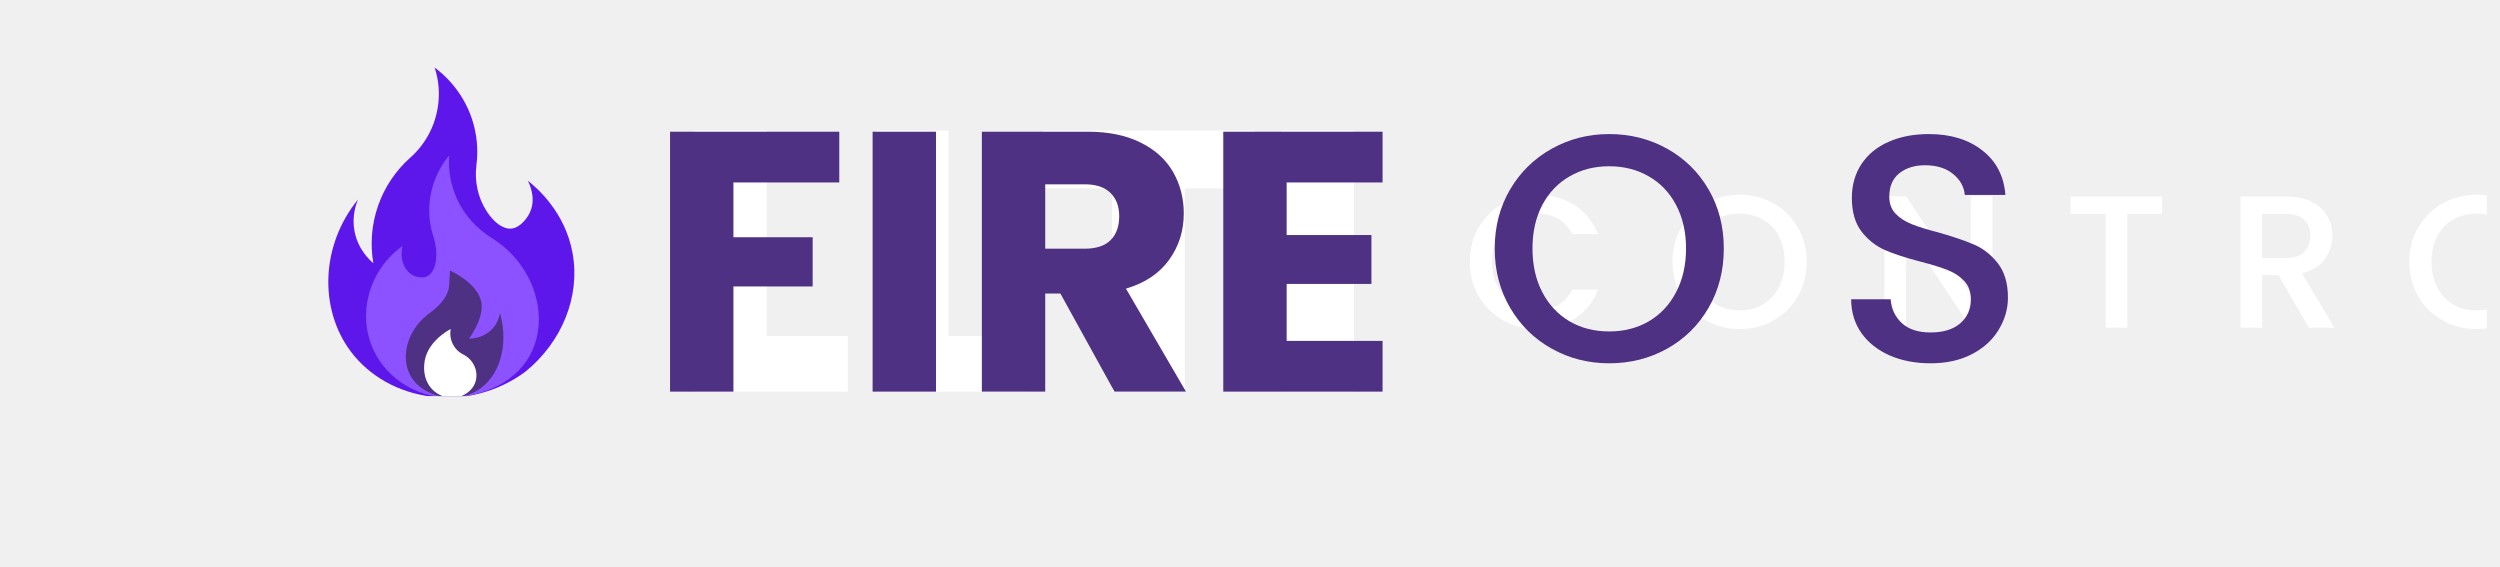
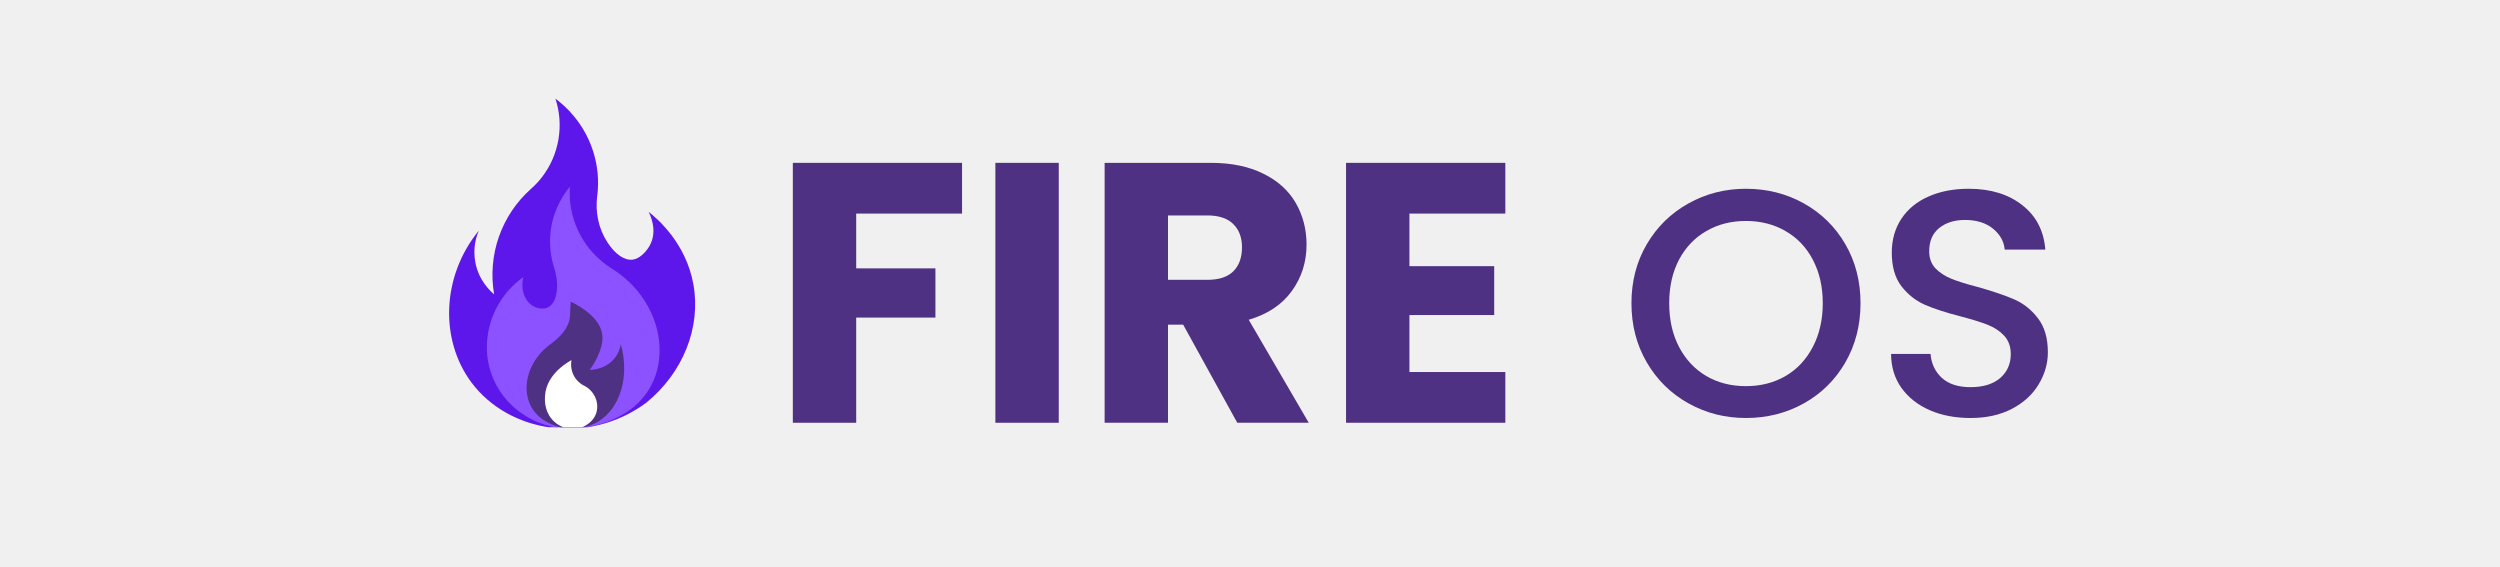
<svg xmlns="http://www.w3.org/2000/svg" width="309" zoomAndPan="magnify" viewBox="0 0 231.75 52.5" height="70" preserveAspectRatio="xMidYMid meet" version="1.0">
  <defs>
    <g />
-     <clipPath id="29a9983830">
-       <rect x="0" width="68" y="0" height="50" />
+     <clipPath id="e7a07317ee">
+       <path d="M 71 3 L 144 3 L 144 52.004 L 71 52.004 Z M 71 3 " clip-rule="nonzero" />
    </clipPath>
-     <clipPath id="6ad6f2571b">
-       <rect x="0" width="74" y="0" height="50" />
+     <clipPath id="11fe5811e2">
+       <rect x="0" width="73" y="0" height="50" />
    </clipPath>
-     <clipPath id="80f58a79d2">
-       <path d="M 30.434 6.258 L 53.465 6.258 L 53.465 36.715 L 30.434 36.715 Z M 30.434 6.258 " clip-rule="nonzero" />
+     <clipPath id="afbc009aa9">
+       <path d="M 41.633 9.141 L 64.664 9.141 L 64.664 39.602 L 41.633 39.602 Z M 41.633 9.141 " clip-rule="nonzero" />
    </clipPath>
-     <clipPath id="0fa8c9edb2">
-       <path d="M 33 14 L 50 14 L 50 36.715 L 33 36.715 Z M 33 14 " clip-rule="nonzero" />
+     <clipPath id="7915d74461">
+       <path d="M 45 17 L 62 17 L 62 39.602 L 45 39.602 Z M 45 17 " clip-rule="nonzero" />
    </clipPath>
-     <clipPath id="fa53538e6c">
-       <path d="M 37 25 L 47 25 L 47 36.715 L 37 36.715 Z M 37 25 " clip-rule="nonzero" />
+     <clipPath id="6fd166e298">
+       <path d="M 48 27 L 58 27 L 58 39.602 L 48 39.602 Z M 48 27 " clip-rule="nonzero" />
    </clipPath>
-     <clipPath id="e9a84b62e4">
-       <path d="M 39 30 L 45 30 L 45 36.715 L 39 36.715 Z M 39 30 " clip-rule="nonzero" />
-     </clipPath>
-     <clipPath id="94ca521741">
-       <path d="M 134 12 L 230.531 12 L 230.531 38 L 134 38 Z M 134 12 " clip-rule="nonzero" />
-     </clipPath>
-     <clipPath id="5a0fe96813">
-       <path d="M 89 6 L 96.531 6 L 96.531 19 L 89 19 Z M 89 6 " clip-rule="nonzero" />
-     </clipPath>
-     <clipPath id="54c7c57230">
-       <rect x="0" width="97" y="0" height="26" />
-     </clipPath>
-     <clipPath id="725548e142">
-       <rect x="0" width="64" y="0" height="44" />
+     <clipPath id="6f91890726">
+       <path d="M 50 33 L 56 33 L 56 39.602 L 50 39.602 Z M 50 33 " clip-rule="nonzero" />
    </clipPath>
  </defs>
-   <g transform="matrix(1, 0, 0, 1, 62, 0)">
-     <g clip-path="url(#29a9983830)">
-       <g fill="#ffffff" fill-opacity="1">
-         <g transform="translate(0.416503, 36.30437)">
-           <g>
-             <path d="M 8.656 -5.156 L 16.172 -5.156 L 16.172 0 L 1.922 0 L 1.922 -24.203 L 8.656 -24.203 Z M 8.656 -5.156 " />
-           </g>
-         </g>
-       </g>
-       <g fill="#ffffff" fill-opacity="1">
-         <g transform="translate(17.27081, 36.30437)">
-           <g>
-             <path d="M 8.656 -5.156 L 16.172 -5.156 L 16.172 0 L 1.922 0 L 1.922 -24.203 L 8.656 -24.203 Z M 8.656 -5.156 " />
-           </g>
-         </g>
-       </g>
-       <g fill="#ffffff" fill-opacity="1">
-         <g transform="translate(34.12512, 36.30437)">
-           <g>
-             <path d="M 20.156 -24.203 L 20.156 -18.844 L 13.703 -18.844 L 13.703 0 L 6.969 0 L 6.969 -18.844 L 0.578 -18.844 L 0.578 -24.203 Z M 20.156 -24.203 " />
-           </g>
-         </g>
-       </g>
-       <g fill="#ffffff" fill-opacity="1">
-         <g transform="translate(54.85833, 36.30437)">
-           <g>
-             <path d="M 8.656 -24.203 L 8.656 0 L 1.922 0 L 1.922 -24.203 Z M 8.656 -24.203 " />
-           </g>
-         </g>
-       </g>
-     </g>
-   </g>
-   <g transform="matrix(1, 0, 0, 1, 59, 0)">
-     <g clip-path="url(#6ad6f2571b)">
-       <g fill="#4e3182" fill-opacity="1">
-         <g transform="translate(0.989157, 36.30437)">
-           <g>
-             <path d="M 17.812 -24.094 L 17.812 -19.391 L 8 -19.391 L 8 -14.312 L 15.344 -14.312 L 15.344 -9.75 L 8 -9.75 L 8 0 L 2.125 0 L 2.125 -24.094 Z M 17.812 -24.094 " />
-           </g>
-         </g>
-       </g>
-       <g fill="#4e3182" fill-opacity="1">
-         <g transform="translate(19.76574, 36.30437)">
-           <g>
-             <path d="M 8 -24.094 L 8 0 L 2.125 0 L 2.125 -24.094 Z M 8 -24.094 " />
-           </g>
-         </g>
-       </g>
-       <g fill="#4e3182" fill-opacity="1">
-         <g transform="translate(29.89205, 36.30437)">
-           <g>
-             <path d="M 14.422 0 L 9.406 -9.094 L 8 -9.094 L 8 0 L 2.125 0 L 2.125 -24.094 L 11.984 -24.094 C 13.879 -24.094 15.492 -23.758 16.828 -23.094 C 18.172 -22.438 19.176 -21.531 19.844 -20.375 C 20.508 -19.219 20.844 -17.93 20.844 -16.516 C 20.844 -14.91 20.391 -13.477 19.484 -12.219 C 18.578 -10.957 17.242 -10.066 15.484 -9.547 L 21.047 0 Z M 8 -13.25 L 11.641 -13.25 C 12.711 -13.25 13.516 -13.508 14.047 -14.031 C 14.586 -14.562 14.859 -15.305 14.859 -16.266 C 14.859 -17.18 14.586 -17.898 14.047 -18.422 C 13.516 -18.953 12.711 -19.219 11.641 -19.219 L 8 -19.219 Z M 8 -13.25 " />
-           </g>
-         </g>
-       </g>
-       <g fill="#4e3182" fill-opacity="1">
-         <g transform="translate(52.27295, 36.30437)">
-           <g>
-             <path d="M 8 -19.391 L 8 -14.516 L 15.859 -14.516 L 15.859 -9.984 L 8 -9.984 L 8 -4.703 L 16.891 -4.703 L 16.891 0 L 2.125 0 L 2.125 -24.094 L 16.891 -24.094 L 16.891 -19.391 Z M 8 -19.391 " />
-           </g>
-         </g>
-       </g>
-     </g>
-   </g>
-   <g clip-path="url(#80f58a79d2)">
-     <path fill="#5e17eb" d="M 48.707 34.453 C 43.344 38.418 35.996 37.262 32.492 32.551 C 29.559 28.605 29.738 22.734 33.18 18.504 C 33.004 18.93 32.594 20.059 32.871 21.473 C 33.203 23.145 34.277 24.117 34.609 24.395 C 34.453 23.5 34.414 22.602 34.488 21.699 C 34.566 20.793 34.754 19.914 35.055 19.055 C 35.352 18.199 35.758 17.395 36.262 16.641 C 36.77 15.887 37.359 15.211 38.039 14.609 C 38.41 14.281 38.746 13.922 39.047 13.527 C 39.84 12.492 40.348 11.332 40.566 10.047 C 40.789 8.762 40.695 7.496 40.289 6.258 C 40.984 6.773 42.855 8.301 43.762 11.059 C 44.215 12.449 44.348 13.867 44.164 15.312 C 43.977 16.797 44.293 18.312 45.105 19.57 C 45.816 20.676 46.68 21.266 47.422 21.188 C 48.297 21.094 48.91 20.082 48.988 19.949 C 49.875 18.453 48.965 16.816 48.918 16.742 C 49.73 17.379 52.387 19.633 53.078 23.469 C 53.805 27.488 52.102 31.691 48.707 34.453 Z M 48.707 34.453 " fill-opacity="1" fill-rule="nonzero" />
-   </g>
-   <g clip-path="url(#0fa8c9edb2)">
-     <path fill="#8c52ff" d="M 42.391 36.828 C 39.047 37.105 35.906 35.285 34.586 32.355 C 33.105 29.062 34.215 25.02 37.309 22.809 C 37.039 23.996 37.465 25.09 38.27 25.516 C 38.312 25.539 39.016 25.898 39.594 25.613 C 40.426 25.203 40.762 23.59 40.098 21.672 C 39.781 20.57 39.711 19.449 39.883 18.316 C 40.18 16.34 41.156 14.996 41.637 14.414 C 41.539 15.812 41.781 17.152 42.359 18.43 C 43.336 20.57 44.961 21.68 45.613 22.078 C 49.598 24.605 50.941 29.395 49.199 32.789 C 47.297 36.492 42.594 36.82 42.391 36.828 Z M 42.391 36.828 " fill-opacity="1" fill-rule="nonzero" />
-   </g>
-   <g clip-path="url(#fa53538e6c)">
-     <path fill="#4e3182" d="M 42.555 36.793 C 41.523 36.938 40.469 36.766 39.555 36.266 C 38.984 35.957 38.387 35.48 38.008 34.746 C 37.094 32.98 37.801 30.414 39.953 28.93 C 41.195 27.988 41.543 27.172 41.621 26.59 C 41.621 26.59 41.656 26.352 41.711 25.082 C 41.711 25.078 44.352 26.238 44.629 28.086 C 44.852 29.586 43.488 31.371 43.477 31.398 C 43.684 31.398 44.918 31.359 45.746 30.363 C 46.164 29.855 46.297 29.316 46.348 29.023 C 47.203 32.039 46.281 34.953 44.27 36.188 C 43.695 36.539 43.098 36.715 42.555 36.793 Z M 42.555 36.793 " fill-opacity="1" fill-rule="nonzero" />
-   </g>
-   <g clip-path="url(#e9a84b62e4)">
-     <path fill="#ffffff" d="M 41.227 36.781 C 41.434 36.84 42.152 37.023 42.922 36.652 C 43.09 36.574 43.797 36.199 44.055 35.461 C 44.387 34.523 43.965 33.422 43.023 32.902 C 42.801 32.801 42.602 32.664 42.422 32.496 C 42.246 32.328 42.102 32.133 41.988 31.914 C 41.875 31.699 41.801 31.469 41.766 31.227 C 41.73 30.984 41.738 30.742 41.781 30.5 C 41.605 30.59 39.48 31.707 39.328 33.762 C 39.305 34.066 39.23 35.082 39.922 35.926 C 40.27 36.348 40.703 36.633 41.227 36.781 Z M 41.227 36.781 " fill-opacity="1" fill-rule="nonzero" />
-   </g>
-   <g clip-path="url(#94ca521741)">
-     <g transform="matrix(1, 0, 0, 1, 134, 12)">
-       <g clip-path="url(#54c7c57230)">
-         <g fill="#ffffff" fill-opacity="1">
-           <g transform="translate(1.613702, 18.38008)">
+   <g clip-path="url(#e7a07317ee)">
+     <g transform="matrix(1, 0, 0, 1, 71, 3)">
+       <g clip-path="url(#11fe5811e2)">
+         <g fill="#4e3182" fill-opacity="1">
+           <g transform="translate(0.370005, 36.18971)">
            <g>
-               <path d="M 0.641 -6.109 C 0.641 -7.305 0.914 -8.375 1.469 -9.312 C 2.031 -10.258 2.785 -11 3.734 -11.531 C 4.691 -12.062 5.734 -12.328 6.859 -12.328 C 8.16 -12.328 9.316 -12.008 10.328 -11.375 C 11.336 -10.738 12.07 -9.836 12.531 -8.672 L 10.125 -8.672 C 9.812 -9.316 9.375 -9.797 8.812 -10.109 C 8.25 -10.422 7.598 -10.578 6.859 -10.578 C 6.055 -10.578 5.336 -10.395 4.703 -10.031 C 4.078 -9.676 3.586 -9.16 3.234 -8.484 C 2.879 -7.805 2.703 -7.016 2.703 -6.109 C 2.703 -5.211 2.879 -4.426 3.234 -3.75 C 3.586 -3.07 4.078 -2.547 4.703 -2.172 C 5.336 -1.805 6.055 -1.625 6.859 -1.625 C 7.598 -1.625 8.25 -1.781 8.812 -2.094 C 9.375 -2.414 9.812 -2.895 10.125 -3.531 L 12.531 -3.531 C 12.07 -2.363 11.336 -1.461 10.328 -0.828 C 9.316 -0.203 8.16 0.109 6.859 0.109 C 5.723 0.109 4.68 -0.156 3.734 -0.688 C 2.785 -1.219 2.031 -1.957 1.469 -2.906 C 0.914 -3.852 0.641 -4.922 0.641 -6.109 Z M 0.641 -6.109 " />
+               <path d="M 17.812 -24.094 L 17.812 -19.391 L 8 -19.391 L 8 -14.312 L 15.344 -14.312 L 15.344 -9.75 L 8 -9.75 L 8 0 L 2.125 0 L 2.125 -24.094 Z M 17.812 -24.094 " />
            </g>
          </g>
        </g>
-         <g fill="#ffffff" fill-opacity="1">
-           <g transform="translate(20.40088, 18.38008)">
+         <g fill="#4e3182" fill-opacity="1">
+           <g transform="translate(19.14659, 36.18971)">
            <g>
-               <path d="M 6.859 0.125 C 5.734 0.125 4.691 -0.141 3.734 -0.672 C 2.785 -1.203 2.031 -1.941 1.469 -2.891 C 0.914 -3.848 0.641 -4.922 0.641 -6.109 C 0.641 -7.305 0.914 -8.375 1.469 -9.312 C 2.031 -10.258 2.785 -11 3.734 -11.531 C 4.691 -12.062 5.734 -12.328 6.859 -12.328 C 8.004 -12.328 9.051 -12.062 10 -11.531 C 10.957 -11 11.707 -10.258 12.25 -9.312 C 12.801 -8.375 13.078 -7.305 13.078 -6.109 C 13.078 -4.922 12.801 -3.848 12.25 -2.891 C 11.707 -1.941 10.957 -1.203 10 -0.672 C 9.051 -0.141 8.004 0.125 6.859 0.125 Z M 6.859 -1.609 C 7.672 -1.609 8.391 -1.789 9.016 -2.156 C 9.648 -2.531 10.145 -3.055 10.5 -3.734 C 10.852 -4.422 11.031 -5.211 11.031 -6.109 C 11.031 -7.016 10.852 -7.805 10.5 -8.484 C 10.145 -9.16 9.648 -9.676 9.016 -10.031 C 8.391 -10.395 7.672 -10.578 6.859 -10.578 C 6.055 -10.578 5.336 -10.395 4.703 -10.031 C 4.078 -9.676 3.586 -9.16 3.234 -8.484 C 2.879 -7.805 2.703 -7.016 2.703 -6.109 C 2.703 -5.211 2.879 -4.422 3.234 -3.734 C 3.586 -3.055 4.078 -2.531 4.703 -2.156 C 5.336 -1.789 6.055 -1.609 6.859 -1.609 Z M 6.859 -1.609 " />
+               <path d="M 8 -24.094 L 8 0 L 2.125 0 L 2.125 -24.094 Z M 8 -24.094 " />
            </g>
          </g>
        </g>
-         <g fill="#ffffff" fill-opacity="1">
-           <g transform="translate(39.38066, 18.38008)">
+         <g fill="#4e3182" fill-opacity="1">
+           <g transform="translate(29.2729, 36.18971)">
            <g>
-               <path d="M 11.312 0 L 9.312 0 L 3.312 -9.094 L 3.312 0 L 1.312 0 L 1.312 -12.188 L 3.312 -12.188 L 9.312 -3.125 L 9.312 -12.188 L 11.312 -12.188 Z M 11.312 0 " />
+               <path d="M 14.422 0 L 9.406 -9.094 L 8 -9.094 L 8 0 L 2.125 0 L 2.125 -24.094 L 11.984 -24.094 C 13.879 -24.094 15.492 -23.758 16.828 -23.094 C 18.172 -22.438 19.176 -21.531 19.844 -20.375 C 20.508 -19.219 20.844 -17.93 20.844 -16.516 C 20.844 -14.91 20.391 -13.477 19.484 -12.219 C 18.578 -10.957 17.242 -10.066 15.484 -9.547 L 21.047 0 Z M 8 -13.25 L 11.641 -13.25 C 12.711 -13.25 13.516 -13.508 14.047 -14.031 C 14.586 -14.562 14.859 -15.305 14.859 -16.266 C 14.859 -17.18 14.586 -17.898 14.047 -18.422 C 13.516 -18.953 12.711 -19.219 11.641 -19.219 L 8 -19.219 Z M 8 -13.25 " />
            </g>
          </g>
        </g>
-         <g fill="#ffffff" fill-opacity="1">
-           <g transform="translate(57.25736, 18.38008)">
+         <g fill="#4e3182" fill-opacity="1">
+           <g transform="translate(51.6538, 36.18971)">
            <g>
-               <path d="M 9.172 -12.172 L 9.172 -10.547 L 5.938 -10.547 L 5.938 0 L 3.938 0 L 3.938 -10.547 L 0.688 -10.547 L 0.688 -12.172 Z M 9.172 -12.172 " />
-             </g>
-           </g>
-         </g>
-         <g fill="#ffffff" fill-opacity="1">
-           <g transform="translate(72.38515, 18.38008)">
-             <g>
-               <path d="M 7.641 0 L 4.828 -4.875 L 3.312 -4.875 L 3.312 0 L 1.312 0 L 1.312 -12.172 L 5.516 -12.172 C 6.453 -12.172 7.242 -12.004 7.891 -11.672 C 8.535 -11.348 9.02 -10.91 9.344 -10.359 C 9.664 -9.816 9.828 -9.207 9.828 -8.531 C 9.828 -7.738 9.594 -7.016 9.125 -6.359 C 8.664 -5.711 7.957 -5.273 7 -5.047 L 10.016 0 Z M 3.312 -6.469 L 5.516 -6.469 C 6.266 -6.469 6.828 -6.648 7.203 -7.016 C 7.586 -7.391 7.781 -7.895 7.781 -8.531 C 7.781 -9.156 7.594 -9.645 7.219 -10 C 6.844 -10.363 6.273 -10.547 5.516 -10.547 L 3.312 -10.547 Z M 3.312 -6.469 " />
-             </g>
-           </g>
-         </g>
-         <g clip-path="url(#5a0fe96813)">
-           <g fill="#ffffff" fill-opacity="1">
-             <g transform="translate(88.70357, 18.38008)">
-               <g>
-                 <path d="M 6.859 0.125 C 5.734 0.125 4.691 -0.141 3.734 -0.672 C 2.785 -1.203 2.031 -1.941 1.469 -2.891 C 0.914 -3.848 0.641 -4.922 0.641 -6.109 C 0.641 -7.305 0.914 -8.375 1.469 -9.312 C 2.031 -10.258 2.785 -11 3.734 -11.531 C 4.691 -12.062 5.734 -12.328 6.859 -12.328 C 8.004 -12.328 9.051 -12.062 10 -11.531 C 10.957 -11 11.707 -10.258 12.25 -9.312 C 12.801 -8.375 13.078 -7.305 13.078 -6.109 C 13.078 -4.922 12.801 -3.848 12.25 -2.891 C 11.707 -1.941 10.957 -1.203 10 -0.672 C 9.051 -0.141 8.004 0.125 6.859 0.125 Z M 6.859 -1.609 C 7.672 -1.609 8.391 -1.789 9.016 -2.156 C 9.648 -2.531 10.145 -3.055 10.5 -3.734 C 10.852 -4.422 11.031 -5.211 11.031 -6.109 C 11.031 -7.016 10.852 -7.805 10.5 -8.484 C 10.145 -9.16 9.648 -9.676 9.016 -10.031 C 8.391 -10.395 7.672 -10.578 6.859 -10.578 C 6.055 -10.578 5.336 -10.395 4.703 -10.031 C 4.078 -9.676 3.586 -9.16 3.234 -8.484 C 2.879 -7.805 2.703 -7.016 2.703 -6.109 C 2.703 -5.211 2.879 -4.422 3.234 -3.734 C 3.586 -3.055 4.078 -2.531 4.703 -2.156 C 5.336 -1.789 6.055 -1.609 6.859 -1.609 Z M 6.859 -1.609 " />
-               </g>
+               <path d="M 8 -19.391 L 8 -14.516 L 15.859 -14.516 L 15.859 -9.984 L 8 -9.984 L 8 -4.703 L 16.891 -4.703 L 16.891 0 L 2.125 0 L 2.125 -24.094 L 16.891 -24.094 L 16.891 -19.391 Z M 8 -19.391 " />
            </g>
          </g>
        </g>
      </g>
    </g>
  </g>
-   <g transform="matrix(1, 0, 0, 1, 136, 3)">
-     <g clip-path="url(#725548e142)">
-       <g fill="#4e3182" fill-opacity="1">
-         <g transform="translate(1.451999, 30.47511)">
-           <g>
-             <path d="M 11.719 0.203 C 9.789 0.203 8.016 -0.25 6.391 -1.156 C 4.766 -2.062 3.477 -3.328 2.531 -4.953 C 1.582 -6.578 1.109 -8.406 1.109 -10.438 C 1.109 -12.469 1.582 -14.289 2.531 -15.906 C 3.477 -17.52 4.766 -18.781 6.391 -19.688 C 8.016 -20.594 9.789 -21.047 11.719 -21.047 C 13.676 -21.047 15.469 -20.594 17.094 -19.688 C 18.719 -18.781 20 -17.52 20.938 -15.906 C 21.875 -14.289 22.344 -12.469 22.344 -10.438 C 22.344 -8.406 21.875 -6.578 20.938 -4.953 C 20 -3.328 18.719 -2.062 17.094 -1.156 C 15.469 -0.25 13.676 0.203 11.719 0.203 Z M 11.719 -2.75 C 13.094 -2.75 14.316 -3.062 15.391 -3.688 C 16.473 -4.32 17.316 -5.223 17.922 -6.391 C 18.535 -7.555 18.844 -8.906 18.844 -10.438 C 18.844 -11.969 18.535 -13.312 17.922 -14.469 C 17.316 -15.625 16.473 -16.508 15.391 -17.125 C 14.316 -17.75 13.094 -18.062 11.719 -18.062 C 10.344 -18.062 9.117 -17.75 8.047 -17.125 C 6.973 -16.508 6.129 -15.625 5.516 -14.469 C 4.91 -13.312 4.609 -11.969 4.609 -10.438 C 4.609 -8.906 4.91 -7.555 5.516 -6.391 C 6.129 -5.223 6.973 -4.32 8.047 -3.688 C 9.117 -3.062 10.344 -2.75 11.719 -2.75 Z M 11.719 -2.75 " />
-           </g>
-         </g>
+   <g clip-path="url(#afbc009aa9)">
+     <path fill="#5e17eb" d="M 59.902 37.336 C 54.539 41.301 47.195 40.148 43.691 35.438 C 40.758 31.488 40.934 25.617 44.379 21.387 C 44.199 21.816 43.789 22.941 44.07 24.359 C 44.398 26.031 45.473 27.004 45.805 27.281 C 45.652 26.387 45.609 25.488 45.688 24.582 C 45.762 23.68 45.949 22.797 46.25 21.941 C 46.551 21.086 46.953 20.281 47.457 19.527 C 47.965 18.773 48.559 18.094 49.238 17.492 C 49.609 17.164 49.945 16.805 50.246 16.414 C 51.039 15.379 51.543 14.215 51.766 12.93 C 51.984 11.645 51.891 10.383 51.488 9.145 C 52.18 9.656 54.051 11.188 54.957 13.945 C 55.41 15.332 55.547 16.75 55.359 18.199 C 55.172 19.684 55.488 21.199 56.301 22.453 C 57.012 23.562 57.875 24.148 58.617 24.07 C 59.492 23.98 60.109 22.969 60.188 22.836 C 61.074 21.34 60.16 19.703 60.117 19.629 C 60.926 20.262 63.582 22.516 64.277 26.355 C 65.004 30.375 63.297 34.578 59.902 37.336 Z M 59.902 37.336 " fill-opacity="1" fill-rule="nonzero" />
+   </g>
+   <g clip-path="url(#7915d74461)">
+     <path fill="#8c52ff" d="M 53.586 39.715 C 50.242 39.992 47.102 38.172 45.785 35.242 C 44.301 31.949 45.41 27.902 48.504 25.695 C 48.238 26.883 48.66 27.973 49.465 28.398 C 49.512 28.426 50.211 28.785 50.793 28.496 C 51.621 28.09 51.957 26.477 51.293 24.559 C 50.98 23.453 50.91 22.336 51.078 21.199 C 51.375 19.223 52.352 17.883 52.832 17.301 C 52.734 18.699 52.977 20.039 53.559 21.312 C 54.535 23.457 56.156 24.562 56.809 24.961 C 60.793 27.492 62.141 32.281 60.395 35.676 C 58.492 39.379 53.789 39.703 53.586 39.715 Z M 53.586 39.715 " fill-opacity="1" fill-rule="nonzero" />
+   </g>
+   <g clip-path="url(#6fd166e298)">
+     <path fill="#4e3182" d="M 53.75 39.676 C 52.719 39.824 51.664 39.648 50.75 39.152 C 50.184 38.844 49.582 38.367 49.203 37.633 C 48.289 35.867 48.996 33.301 51.152 31.816 C 52.391 30.875 52.738 30.059 52.816 29.477 C 52.816 29.477 52.852 29.238 52.906 27.965 C 52.91 27.965 55.551 29.121 55.824 30.969 C 56.047 32.469 54.688 34.258 54.672 34.285 C 54.879 34.281 56.117 34.246 56.941 33.246 C 57.363 32.742 57.496 32.203 57.547 31.906 C 58.398 34.926 57.477 37.84 55.465 39.074 C 54.891 39.426 54.297 39.598 53.75 39.676 Z M 53.75 39.676 " fill-opacity="1" fill-rule="nonzero" />
+   </g>
+   <g clip-path="url(#6f91890726)">
+     <path fill="#ffffff" d="M 52.426 39.668 C 52.629 39.723 53.352 39.906 54.121 39.539 C 54.285 39.457 54.992 39.086 55.254 38.344 C 55.582 37.406 55.16 36.309 54.219 35.789 C 53.996 35.688 53.797 35.551 53.621 35.383 C 53.441 35.211 53.297 35.02 53.184 34.801 C 53.074 34.582 53 34.352 52.965 34.109 C 52.93 33.867 52.934 33.625 52.98 33.387 C 52.805 33.477 50.676 34.594 50.527 36.648 C 50.5 36.949 50.43 37.965 51.117 38.812 C 51.465 39.234 51.898 39.52 52.426 39.668 Z M 52.426 39.668 " fill-opacity="1" fill-rule="nonzero" />
+   </g>
+   <g fill="#4e3182" fill-opacity="1">
+     <g transform="translate(150.1265, 38.54571)">
+       <g>
+         <path d="M 11.719 0.203 C 9.789 0.203 8.016 -0.25 6.391 -1.156 C 4.766 -2.062 3.477 -3.328 2.531 -4.953 C 1.582 -6.578 1.109 -8.406 1.109 -10.438 C 1.109 -12.469 1.582 -14.289 2.531 -15.906 C 3.477 -17.52 4.766 -18.781 6.391 -19.688 C 8.016 -20.594 9.789 -21.047 11.719 -21.047 C 13.676 -21.047 15.469 -20.594 17.094 -19.688 C 18.719 -18.781 20 -17.52 20.938 -15.906 C 21.875 -14.289 22.344 -12.469 22.344 -10.438 C 22.344 -8.406 21.875 -6.578 20.938 -4.953 C 20 -3.328 18.719 -2.062 17.094 -1.156 C 15.469 -0.25 13.676 0.203 11.719 0.203 Z M 11.719 -2.75 C 13.094 -2.75 14.316 -3.062 15.391 -3.688 C 16.473 -4.32 17.316 -5.223 17.922 -6.391 C 18.535 -7.555 18.844 -8.906 18.844 -10.438 C 18.844 -11.969 18.535 -13.312 17.922 -14.469 C 17.316 -15.625 16.473 -16.508 15.391 -17.125 C 14.316 -17.75 13.094 -18.062 11.719 -18.062 C 10.344 -18.062 9.117 -17.75 8.047 -17.125 C 6.973 -16.508 6.129 -15.625 5.516 -14.469 C 4.91 -13.312 4.609 -11.969 4.609 -10.438 C 4.609 -8.906 4.91 -7.555 5.516 -6.391 C 6.129 -5.223 6.973 -4.32 8.047 -3.688 C 9.117 -3.062 10.344 -2.75 11.719 -2.75 Z M 11.719 -2.75 " />
      </g>
-       <g fill="#4e3182" fill-opacity="1">
-         <g transform="translate(33.86985, 30.47511)">
-           <g>
-             <path d="M 9.094 0.203 C 7.695 0.203 6.441 -0.035 5.328 -0.516 C 4.211 -1.004 3.332 -1.695 2.688 -2.594 C 2.051 -3.5 1.734 -4.547 1.734 -5.734 L 5.391 -5.734 C 5.461 -4.836 5.812 -4.098 6.438 -3.516 C 7.07 -2.941 7.957 -2.656 9.094 -2.656 C 10.27 -2.656 11.188 -2.938 11.844 -3.5 C 12.5 -4.07 12.828 -4.812 12.828 -5.719 C 12.828 -6.414 12.625 -6.984 12.219 -7.422 C 11.812 -7.859 11.301 -8.195 10.688 -8.438 C 10.082 -8.676 9.242 -8.938 8.172 -9.219 C 6.805 -9.57 5.703 -9.93 4.859 -10.297 C 4.016 -10.672 3.289 -11.242 2.688 -12.016 C 2.094 -12.797 1.797 -13.832 1.797 -15.125 C 1.797 -16.32 2.094 -17.367 2.688 -18.266 C 3.289 -19.172 4.129 -19.859 5.203 -20.328 C 6.273 -20.805 7.52 -21.047 8.938 -21.047 C 10.957 -21.047 12.609 -20.539 13.891 -19.531 C 15.18 -18.531 15.895 -17.156 16.031 -15.406 L 12.266 -15.406 C 12.203 -16.156 11.844 -16.801 11.188 -17.344 C 10.531 -17.883 9.66 -18.156 8.578 -18.156 C 7.609 -18.156 6.812 -17.906 6.188 -17.406 C 5.57 -16.906 5.266 -16.188 5.266 -15.25 C 5.266 -14.613 5.457 -14.086 5.844 -13.672 C 6.238 -13.266 6.734 -12.941 7.328 -12.703 C 7.922 -12.461 8.738 -12.207 9.781 -11.938 C 11.156 -11.551 12.273 -11.172 13.141 -10.797 C 14.004 -10.422 14.738 -9.836 15.344 -9.047 C 15.957 -8.254 16.266 -7.203 16.266 -5.891 C 16.266 -4.836 15.977 -3.844 15.406 -2.906 C 14.844 -1.969 14.016 -1.211 12.922 -0.641 C 11.836 -0.078 10.562 0.203 9.094 0.203 Z M 9.094 0.203 " />
-           </g>
-         </g>
+     </g>
+   </g>
+   <g fill="#4e3182" fill-opacity="1">
+     <g transform="translate(173.5703, 38.54571)">
+       <g>
+         <path d="M 9.094 0.203 C 7.695 0.203 6.441 -0.035 5.328 -0.516 C 4.211 -1.004 3.332 -1.695 2.688 -2.594 C 2.051 -3.5 1.734 -4.547 1.734 -5.734 L 5.391 -5.734 C 5.461 -4.836 5.812 -4.098 6.438 -3.516 C 7.07 -2.941 7.957 -2.656 9.094 -2.656 C 10.27 -2.656 11.188 -2.938 11.844 -3.5 C 12.5 -4.07 12.828 -4.812 12.828 -5.719 C 12.828 -6.414 12.625 -6.984 12.219 -7.422 C 11.812 -7.859 11.301 -8.195 10.688 -8.438 C 10.082 -8.676 9.242 -8.938 8.172 -9.219 C 6.805 -9.57 5.703 -9.93 4.859 -10.297 C 4.016 -10.672 3.289 -11.242 2.688 -12.016 C 2.094 -12.797 1.797 -13.832 1.797 -15.125 C 1.797 -16.32 2.094 -17.367 2.688 -18.266 C 3.289 -19.172 4.129 -19.859 5.203 -20.328 C 6.273 -20.805 7.52 -21.047 8.938 -21.047 C 10.957 -21.047 12.609 -20.539 13.891 -19.531 C 15.18 -18.531 15.895 -17.156 16.031 -15.406 L 12.266 -15.406 C 12.203 -16.156 11.844 -16.801 11.188 -17.344 C 10.531 -17.883 9.66 -18.156 8.578 -18.156 C 7.609 -18.156 6.812 -17.906 6.188 -17.406 C 5.57 -16.906 5.266 -16.188 5.266 -15.25 C 5.266 -14.613 5.457 -14.086 5.844 -13.672 C 6.238 -13.266 6.734 -12.941 7.328 -12.703 C 7.922 -12.461 8.738 -12.207 9.781 -11.938 C 11.156 -11.551 12.273 -11.172 13.141 -10.797 C 14.004 -10.422 14.738 -9.836 15.344 -9.047 C 15.957 -8.254 16.266 -7.203 16.266 -5.891 C 16.266 -4.836 15.977 -3.844 15.406 -2.906 C 14.844 -1.969 14.016 -1.211 12.922 -0.641 C 11.836 -0.078 10.562 0.203 9.094 0.203 Z M 9.094 0.203 " />
      </g>
    </g>
  </g>
</svg>
